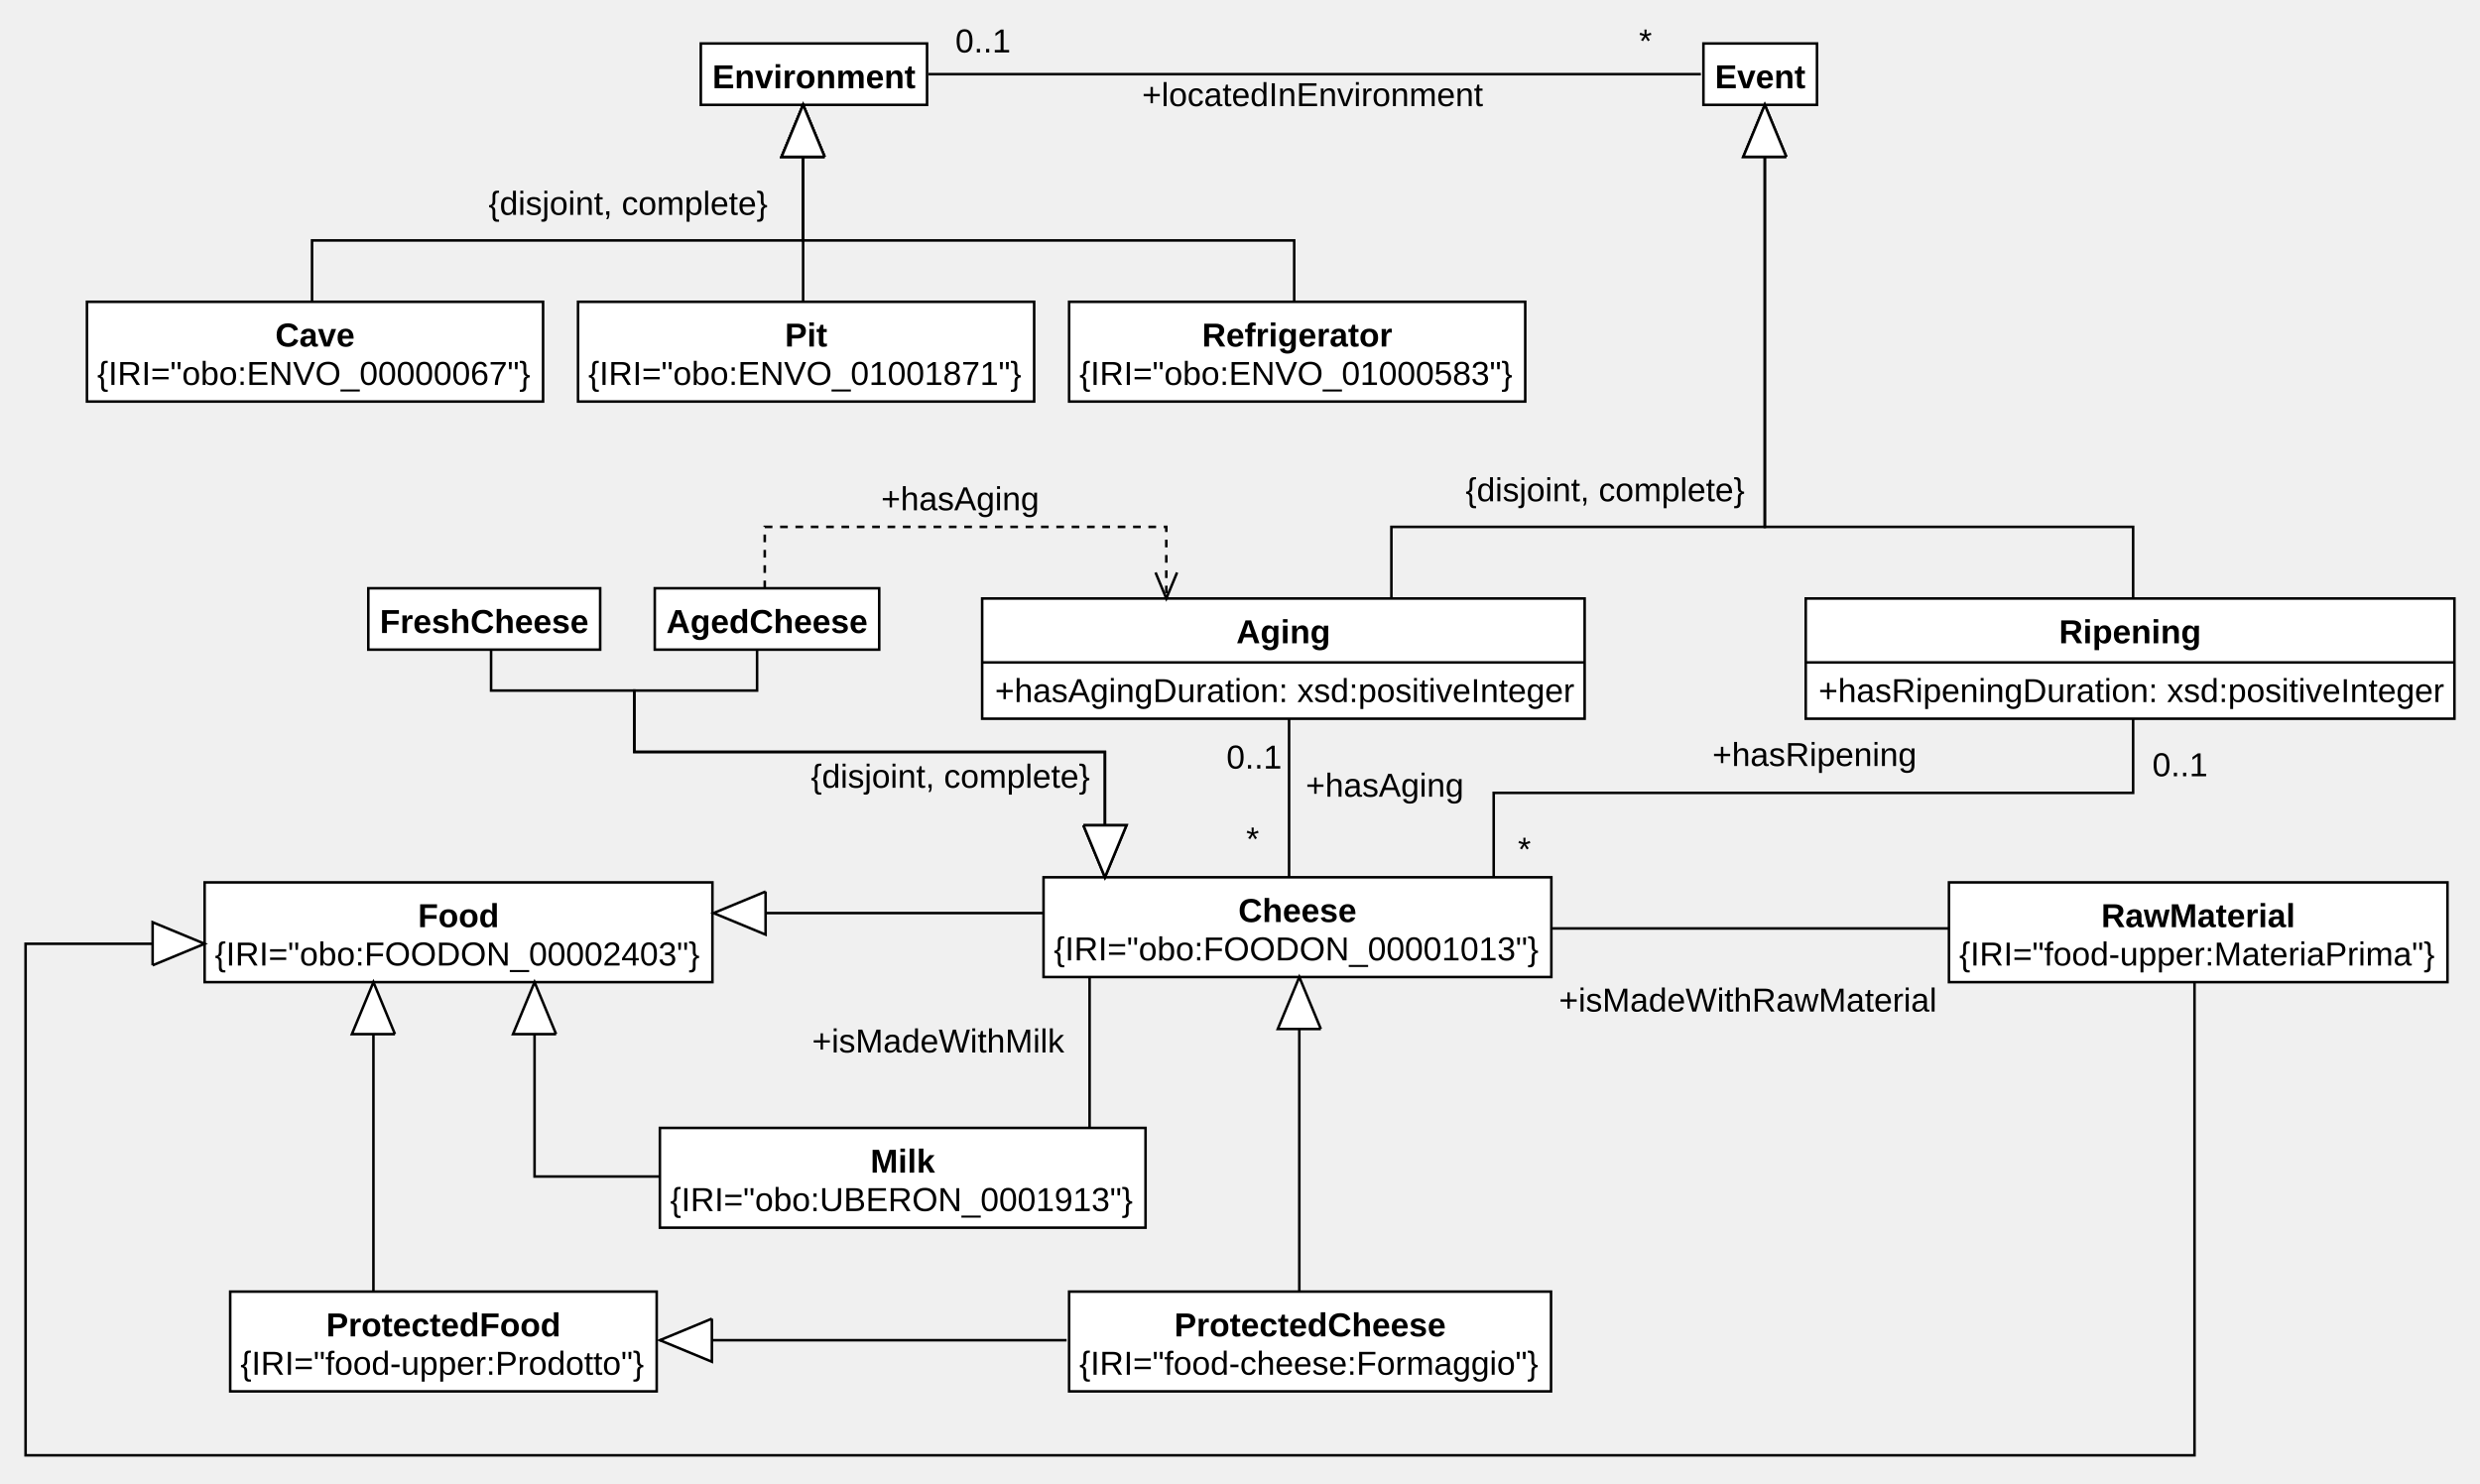
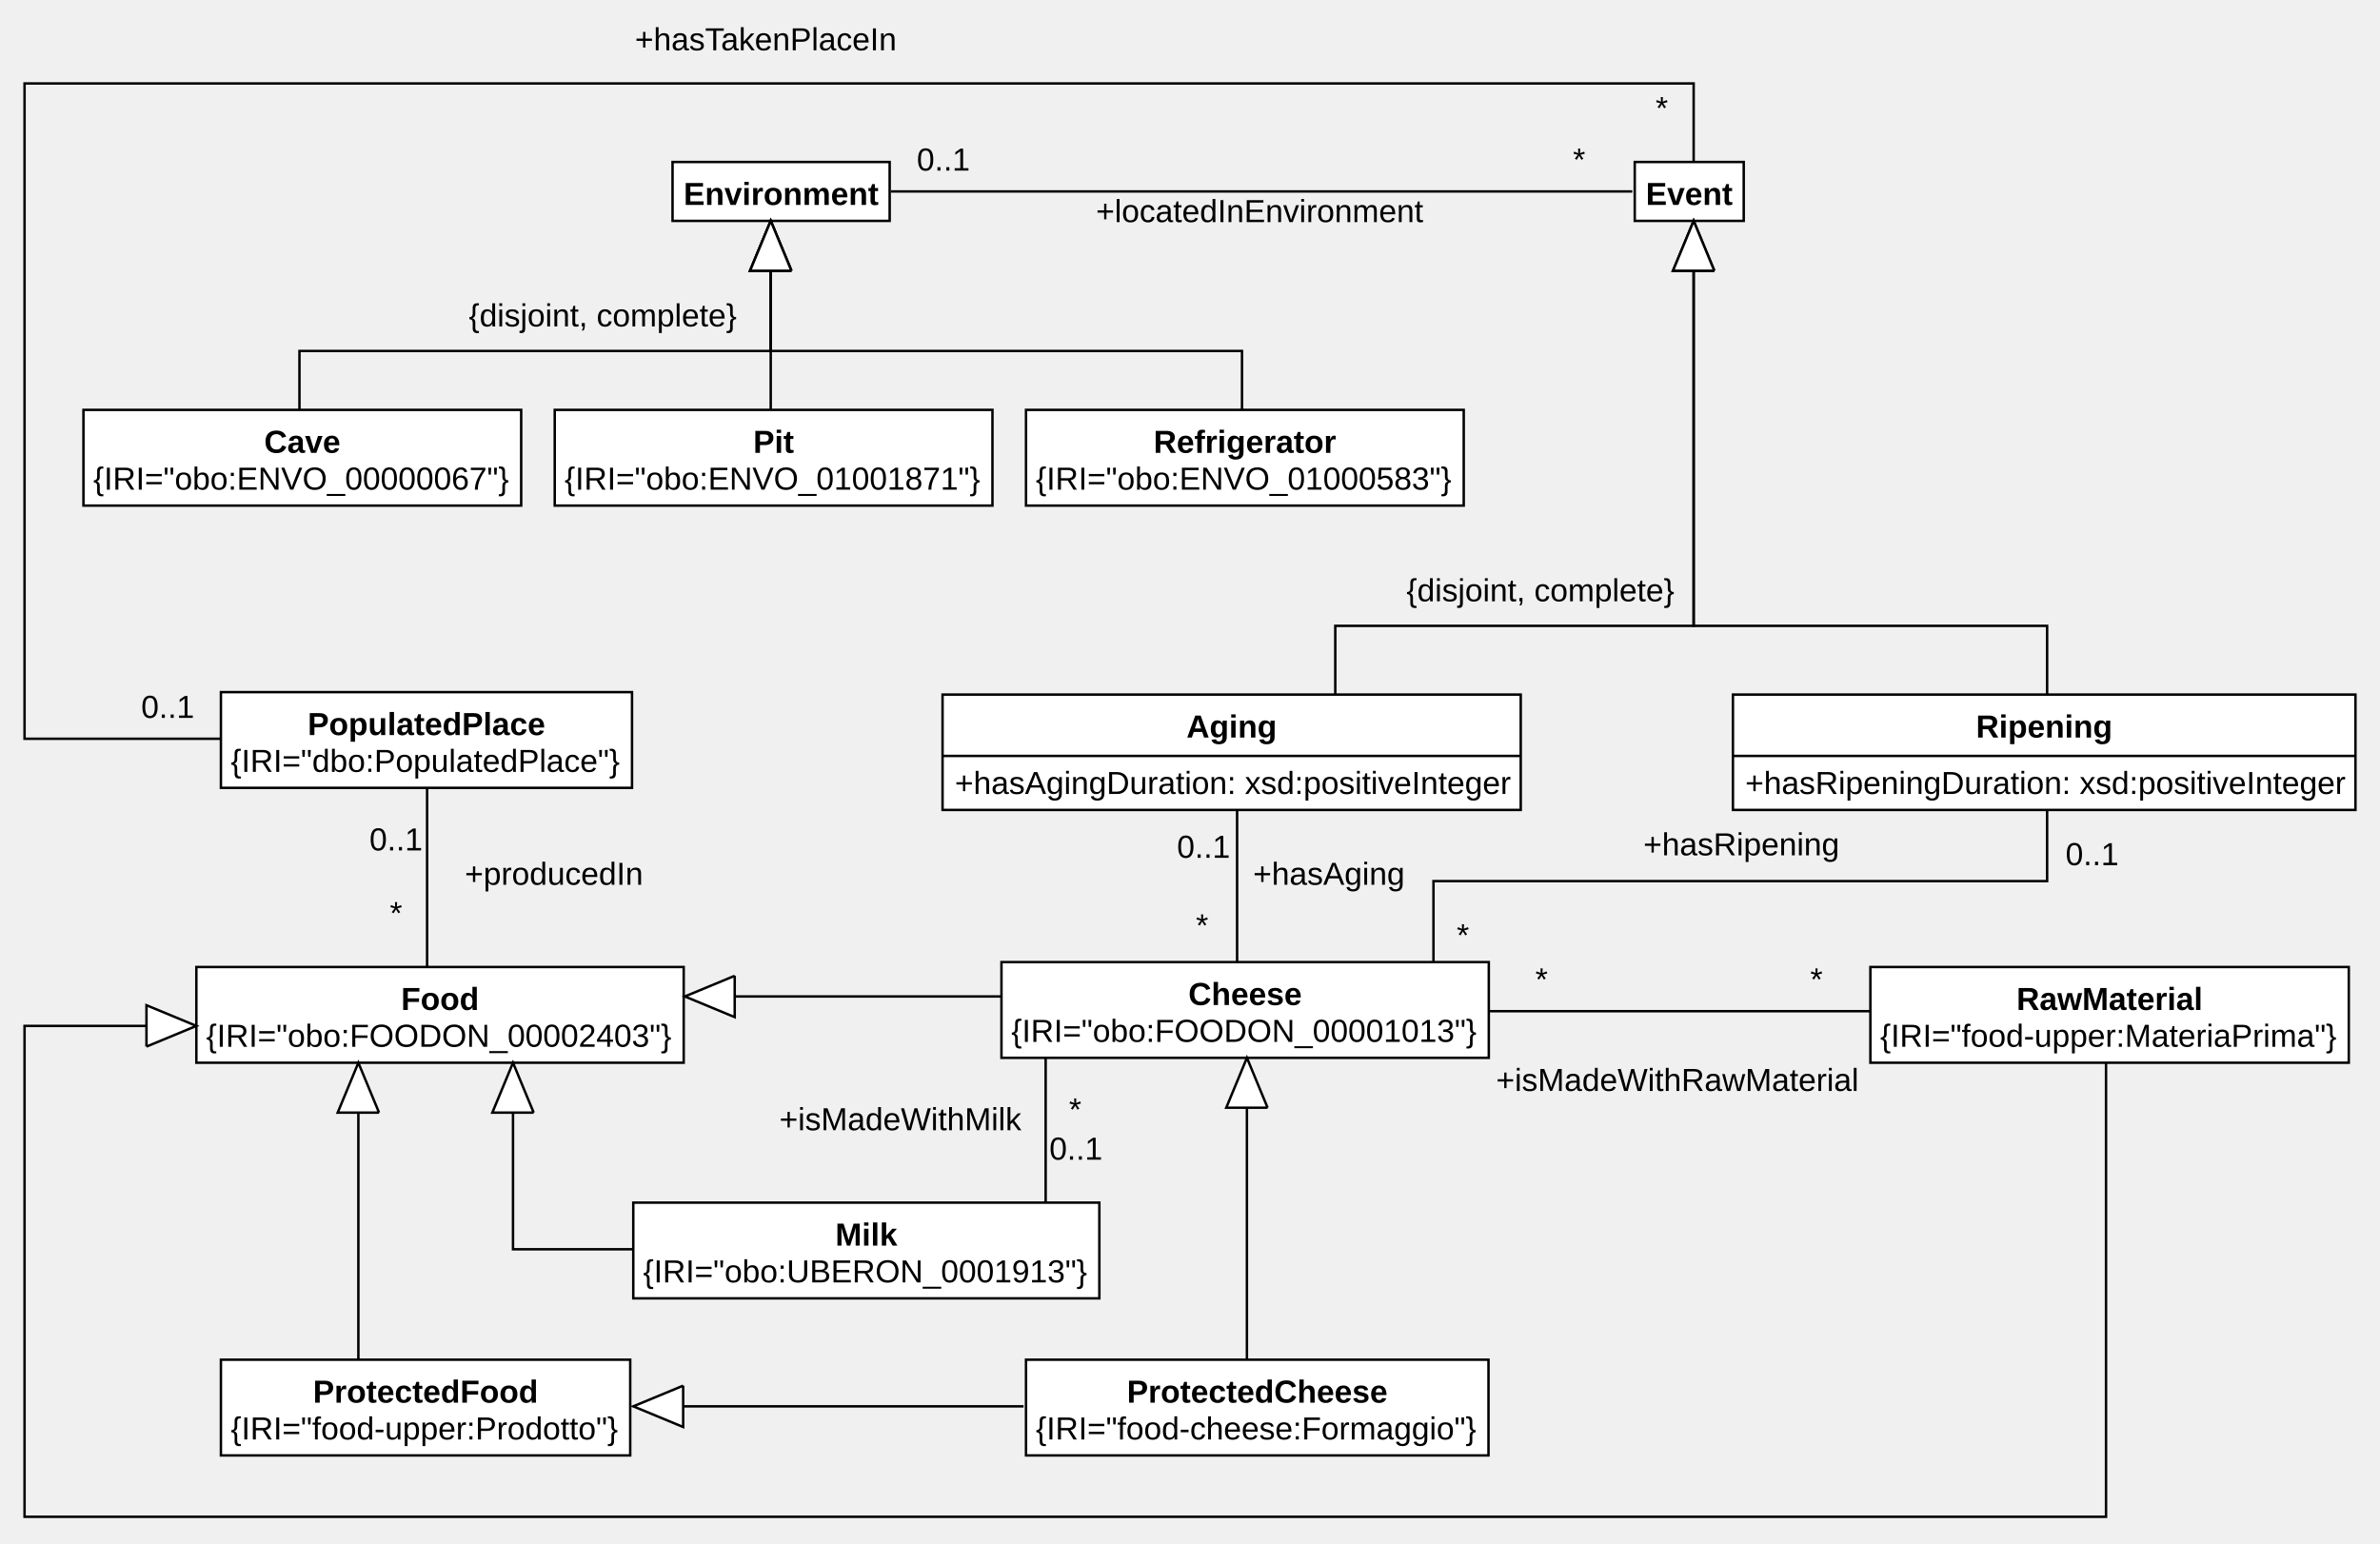
- <svg xmlns="http://www.w3.org/2000/svg" version="1.1" width="969.62" height="580">
+ <svg xmlns="http://www.w3.org/2000/svg" version="1.1" width="969.62" height="629">
  <defs />
  <g>
-     <g transform="translate(-150,-231) scale(1,1)">
+     <g transform="translate(-150,-182) scale(1,1)">
      <rect fill="#ffffff" stroke="none" x="558" y="574" width="198.541" height="39" />
    </g>
-     <g transform="translate(-150,-231) scale(1,1)">
+     <g transform="translate(-150,-182) scale(1,1)">
      <path fill="none" stroke="#000000" d="M 558 574 L 756.541 574 L 756.541 613 L 558 613 L 558 574 Z Z" stroke-miterlimit="10" />
    </g>
-     <g transform="translate(-150,-231) scale(1,1)">
+     <g transform="translate(-150,-182) scale(1,1)">
      <g>
        <path fill="none" stroke="none" />
        <text fill="#000000" stroke="none" font-family="Arial" font-size="13px" font-style="normal" font-weight="bold" text-decoration="none" x="634.146" y="591.5">Cheese</text>
      </g>
    </g>
-     <g transform="translate(-150,-231) scale(1,1)">
+     <g transform="translate(-150,-182) scale(1,1)">
      <g>
        <path fill="none" stroke="none" />
        <text fill="#000000" stroke="none" font-family="Arial" font-size="13px" font-style="normal" font-weight="normal" text-decoration="none" x="562" y="606.5">{IRI="obo:FOODON_00001013"}</text>
      </g>
    </g>
-     <g transform="translate(-150,-231) scale(1,1)">
+     <g transform="translate(-150,-182) scale(1,1)">
      <rect fill="#ffffff" stroke="none" x="534" y="465" width="235.554" height="47" />
    </g>
-     <g transform="translate(-150,-231) scale(1,1)">
+     <g transform="translate(-150,-182) scale(1,1)">
      <path fill="none" stroke="#000000" d="M 534 465 L 769.554 465 L 769.554 512 L 534 512 L 534 465 Z Z" stroke-miterlimit="10" />
    </g>
-     <g transform="translate(-150,-231) scale(1,1)">
+     <g transform="translate(-150,-182) scale(1,1)">
      <path fill="none" stroke="#000000" d="M 534 490 L 769.554 490" stroke-miterlimit="10" />
    </g>
-     <g transform="translate(-150,-231) scale(1,1)">
+     <g transform="translate(-150,-182) scale(1,1)">
      <g>
        <path fill="none" stroke="none" />
        <text fill="#000000" stroke="none" font-family="Arial" font-size="13px" font-style="normal" font-weight="bold" text-decoration="none" x="633.366" y="482.5">Aging</text>
      </g>
    </g>
-     <g transform="translate(-150,-231) scale(1,1)">
+     <g transform="translate(-150,-182) scale(1,1)">
      <g>
        <path fill="none" stroke="none" />
        <text fill="#000000" stroke="none" font-family="Arial" font-size="13px" font-style="normal" font-weight="normal" text-decoration="none" x="539" y="505.5">+hasAgingDuration: xsd:positiveInteger</text>
      </g>
    </g>
-     <g transform="translate(-150,-231) scale(1,1)">
+     <g transform="translate(-150,-182) scale(1,1)">
      <path fill="none" stroke="#000000" d="M 654 574 L 654 512" stroke-miterlimit="10" />
    </g>
-     <g transform="translate(-150,-231) scale(1,1)">
+     <g transform="translate(-150,-182) scale(1,1)">
      <g>
        <path fill="none" stroke="none" />
        <text fill="#000000" stroke="none" font-family="Arial" font-size="13px" font-style="normal" font-weight="normal" text-decoration="none" x="660.5" y="542.5">+hasAging</text>
      </g>
    </g>
-     <g transform="translate(-150,-231) scale(1,1)">
+     <g transform="translate(-150,-182) scale(1,1)">
      <g>
        <path fill="none" stroke="none" />
        <text fill="#000000" stroke="none" font-family="Arial" font-size="13px" font-style="normal" font-weight="normal" text-decoration="none" x="637.22" y="563.5">*</text>
      </g>
    </g>
-     <g transform="translate(-150,-231) scale(1,1)">
+     <g transform="translate(-150,-182) scale(1,1)">
      <g>
        <path fill="none" stroke="none" />
        <text fill="#000000" stroke="none" font-family="Arial" font-size="13px" font-style="normal" font-weight="normal" text-decoration="none" x="629.5" y="531.5">0..1</text>
      </g>
    </g>
-     <g transform="translate(-150,-231) scale(1,1)">
-       <rect fill="#ffffff" stroke="none" x="406" y="461" width="87.749" height="24" />
-     </g>
-     <g transform="translate(-150,-231) scale(1,1)">
-       <path fill="none" stroke="#000000" d="M 406 461 L 493.749 461 L 493.749 485 L 406 485 L 406 461 Z Z" stroke-miterlimit="10" />
-     </g>
-     <g transform="translate(-150,-231) scale(1,1)">
-       <g>
-         <path fill="none" stroke="none" />
-         <text fill="#000000" stroke="none" font-family="Arial" font-size="13px" font-style="normal" font-weight="bold" text-decoration="none" x="410.5" y="478.5">AgedCheese</text>
-       </g>
-     </g>
-     <g transform="translate(-150,-231) scale(1,1)">
-       <path fill="none" stroke="#000000" d="M 446 485 L 446 501 L 398 501 L 398 525 L 582 525 L 582 574" stroke-miterlimit="10" />
-     </g>
-     <g transform="translate(-150,-231) scale(1,1)">
-       <path fill="#FFFFFF" stroke="none" d="M 573.581 553.675 L 582 574 L 590.419 553.675" />
-     </g>
-     <g transform="translate(-150,-231) scale(1,1)">
-       <path fill="none" stroke="#000000" d="M 573.581 553.675 L 582 574 L 590.419 553.675 L 573.581 553.675" stroke-miterlimit="10" />
-     </g>
-     <g transform="translate(-150,-231) scale(1,1)">
-       <path fill="none" stroke="#000000" d="M 449 461 L 449 437 L 606 437 L 606 465" stroke-miterlimit="10" stroke-dasharray="3" />
-     </g>
-     <g transform="translate(-150,-231) scale(1,1)">
-       <path fill="none" stroke="#000000" d="M 601.79 454.837 L 606 465 L 610.21 454.837" stroke-miterlimit="10" />
-     </g>
-     <g transform="translate(-150,-231) scale(1,1)">
-       <g>
-         <path fill="none" stroke="none" />
-         <text fill="#000000" stroke="none" font-family="Arial" font-size="13px" font-style="normal" font-weight="normal" text-decoration="none" x="494.5" y="430.5">+hasAging</text>
-       </g>
-     </g>
-     <g transform="translate(-150,-231) scale(1,1)">
-       <rect fill="#ffffff" stroke="none" x="294" y="461" width="90.65" height="24" />
-     </g>
-     <g transform="translate(-150,-231) scale(1,1)">
-       <path fill="none" stroke="#000000" d="M 294 461 L 384.65 461 L 384.65 485 L 294 485 L 294 461 Z Z" stroke-miterlimit="10" />
-     </g>
-     <g transform="translate(-150,-231) scale(1,1)">
-       <g>
-         <path fill="none" stroke="none" />
-         <text fill="#000000" stroke="none" font-family="Arial" font-size="13px" font-style="normal" font-weight="bold" text-decoration="none" x="298.5" y="478.5">FreshCheese</text>
-       </g>
-     </g>
-     <g transform="translate(-150,-231) scale(1,1)">
-       <path fill="none" stroke="#000000" d="M 342 485 L 342 501 L 398 501 L 398 525 L 582 525 L 582 574" stroke-miterlimit="10" />
-     </g>
-     <g transform="translate(-150,-231) scale(1,1)">
-       <path fill="#FFFFFF" stroke="none" d="M 573.581 553.675 L 582 574 L 590.419 553.675" />
-     </g>
-     <g transform="translate(-150,-231) scale(1,1)">
-       <path fill="none" stroke="#000000" d="M 573.581 553.675 L 582 574 L 590.419 553.675 L 573.581 553.675" stroke-miterlimit="10" />
-     </g>
-     <g transform="translate(-150,-231) scale(1,1)">
-       <g>
-         <path fill="none" stroke="none" />
-         <text fill="#000000" stroke="none" font-family="Arial" font-size="13px" font-style="normal" font-weight="normal" text-decoration="none" x="467" y="539">{disjoint, complete}</text>
-       </g>
-     </g>
-     <g transform="translate(-150,-231) scale(1,1)">
+     <g transform="translate(-150,-182) scale(1,1)">
      <rect fill="#ffffff" stroke="none" x="856" y="465" width="253.62" height="47" />
    </g>
-     <g transform="translate(-150,-231) scale(1,1)">
+     <g transform="translate(-150,-182) scale(1,1)">
      <path fill="none" stroke="#000000" d="M 856 465 L 1109.62 465 L 1109.62 512 L 856 512 L 856 465 Z Z" stroke-miterlimit="10" />
    </g>
-     <g transform="translate(-150,-231) scale(1,1)">
+     <g transform="translate(-150,-182) scale(1,1)">
      <path fill="none" stroke="#000000" d="M 856 490 L 1109.62 490" stroke-miterlimit="10" />
    </g>
-     <g transform="translate(-150,-231) scale(1,1)">
+     <g transform="translate(-150,-182) scale(1,1)">
      <g>
        <path fill="none" stroke="none" />
        <text fill="#000000" stroke="none" font-family="Arial" font-size="13px" font-style="normal" font-weight="bold" text-decoration="none" x="955.007" y="482.5">Ripening</text>
      </g>
    </g>
-     <g transform="translate(-150,-231) scale(1,1)">
+     <g transform="translate(-150,-182) scale(1,1)">
      <g>
        <path fill="none" stroke="none" />
        <text fill="#000000" stroke="none" font-family="Arial" font-size="13px" font-style="normal" font-weight="normal" text-decoration="none" x="861" y="505.5">+hasRipeningDuration: xsd:positiveInteger</text>
      </g>
    </g>
-     <g transform="translate(-150,-231) scale(1,1)">
+     <g transform="translate(-150,-182) scale(1,1)">
      <rect fill="#ffffff" stroke="none" x="816" y="248" width="44.401" height="24" />
    </g>
-     <g transform="translate(-150,-231) scale(1,1)">
+     <g transform="translate(-150,-182) scale(1,1)">
      <path fill="none" stroke="#000000" d="M 816 248 L 860.401 248 L 860.401 272 L 816 272 L 816 248 Z Z" stroke-miterlimit="10" />
    </g>
-     <g transform="translate(-150,-231) scale(1,1)">
+     <g transform="translate(-150,-182) scale(1,1)">
      <g>
        <path fill="none" stroke="none" />
        <text fill="#000000" stroke="none" font-family="Arial" font-size="13px" font-style="normal" font-weight="bold" text-decoration="none" x="820.5" y="265.5">Event</text>
      </g>
    </g>
-     <g transform="translate(-150,-231) scale(1,1)">
+     <g transform="translate(-150,-182) scale(1,1)">
      <path fill="none" stroke="#000000" d="M 694 465 L 694 437 L 840 437 L 840 272" stroke-miterlimit="10" />
    </g>
-     <g transform="translate(-150,-231) scale(1,1)">
+     <g transform="translate(-150,-182) scale(1,1)">
      <path fill="#FFFFFF" stroke="none" d="M 848.419 292.325 L 840 272 L 831.581 292.325" />
    </g>
-     <g transform="translate(-150,-231) scale(1,1)">
+     <g transform="translate(-150,-182) scale(1,1)">
      <path fill="none" stroke="#000000" d="M 848.419 292.325 L 840 272 L 831.581 292.325 L 848.419 292.325" stroke-miterlimit="10" />
    </g>
-     <g transform="translate(-150,-231) scale(1,1)">
+     <g transform="translate(-150,-182) scale(1,1)">
      <path fill="none" stroke="#000000" d="M 984 465 L 984 437 L 840 437 L 840 272" stroke-miterlimit="10" />
    </g>
-     <g transform="translate(-150,-231) scale(1,1)">
+     <g transform="translate(-150,-182) scale(1,1)">
      <path fill="#FFFFFF" stroke="none" d="M 848.419 292.325 L 840 272 L 831.581 292.325" />
    </g>
-     <g transform="translate(-150,-231) scale(1,1)">
+     <g transform="translate(-150,-182) scale(1,1)">
      <path fill="none" stroke="#000000" d="M 848.419 292.325 L 840 272 L 831.581 292.325 L 848.419 292.325" stroke-miterlimit="10" />
    </g>
-     <g transform="translate(-150,-231) scale(1,1)">
+     <g transform="translate(-150,-182) scale(1,1)">
      <rect fill="#ffffff" stroke="none" x="424" y="248" width="88.454" height="24" />
    </g>
-     <g transform="translate(-150,-231) scale(1,1)">
+     <g transform="translate(-150,-182) scale(1,1)">
      <path fill="none" stroke="#000000" d="M 424 248 L 512.454 248 L 512.454 272 L 424 272 L 424 248 Z Z" stroke-miterlimit="10" />
    </g>
-     <g transform="translate(-150,-231) scale(1,1)">
+     <g transform="translate(-150,-182) scale(1,1)">
      <g>
        <path fill="none" stroke="none" />
        <text fill="#000000" stroke="none" font-family="Arial" font-size="13px" font-style="normal" font-weight="bold" text-decoration="none" x="428.5" y="265.5">Environment</text>
      </g>
    </g>
-     <g transform="translate(-150,-231) scale(1,1)">
+     <g transform="translate(-150,-182) scale(1,1)">
      <rect fill="#ffffff" stroke="none" x="184" y="349" width="178.33" height="39" />
    </g>
-     <g transform="translate(-150,-231) scale(1,1)">
+     <g transform="translate(-150,-182) scale(1,1)">
      <path fill="none" stroke="#000000" d="M 184 349 L 362.33 349 L 362.33 388 L 184 388 L 184 349 Z Z" stroke-miterlimit="10" />
    </g>
-     <g transform="translate(-150,-231) scale(1,1)">
+     <g transform="translate(-150,-182) scale(1,1)">
      <g>
        <path fill="none" stroke="none" />
        <text fill="#000000" stroke="none" font-family="Arial" font-size="13px" font-style="normal" font-weight="bold" text-decoration="none" x="257.626" y="366.5">Cave</text>
      </g>
    </g>
-     <g transform="translate(-150,-231) scale(1,1)">
+     <g transform="translate(-150,-182) scale(1,1)">
      <g>
        <path fill="none" stroke="none" />
        <text fill="#000000" stroke="none" font-family="Arial" font-size="13px" font-style="normal" font-weight="normal" text-decoration="none" x="188" y="381.5">{IRI="obo:ENVO_00000067"}</text>
      </g>
    </g>
-     <g transform="translate(-150,-231) scale(1,1)">
+     <g transform="translate(-150,-182) scale(1,1)">
      <rect fill="#ffffff" stroke="none" x="376" y="349" width="178.33" height="39" />
    </g>
-     <g transform="translate(-150,-231) scale(1,1)">
+     <g transform="translate(-150,-182) scale(1,1)">
      <path fill="none" stroke="#000000" d="M 376 349 L 554.33 349 L 554.33 388 L 376 388 L 376 349 Z Z" stroke-miterlimit="10" />
    </g>
-     <g transform="translate(-150,-231) scale(1,1)">
+     <g transform="translate(-150,-182) scale(1,1)">
      <g>
        <path fill="none" stroke="none" />
        <text fill="#000000" stroke="none" font-family="Arial" font-size="13px" font-style="normal" font-weight="bold" text-decoration="none" x="456.859" y="366.5">Pit</text>
      </g>
    </g>
-     <g transform="translate(-150,-231) scale(1,1)">
+     <g transform="translate(-150,-182) scale(1,1)">
      <g>
        <path fill="none" stroke="none" />
        <text fill="#000000" stroke="none" font-family="Arial" font-size="13px" font-style="normal" font-weight="normal" text-decoration="none" x="380" y="381.5">{IRI="obo:ENVO_01001871"}</text>
      </g>
    </g>
-     <g transform="translate(-150,-231) scale(1,1)">
+     <g transform="translate(-150,-182) scale(1,1)">
      <rect fill="#ffffff" stroke="none" x="568" y="349" width="178.33" height="39" />
    </g>
-     <g transform="translate(-150,-231) scale(1,1)">
+     <g transform="translate(-150,-182) scale(1,1)">
      <path fill="none" stroke="#000000" d="M 568 349 L 746.33 349 L 746.33 388 L 568 388 L 568 349 Z Z" stroke-miterlimit="10" />
    </g>
-     <g transform="translate(-150,-231) scale(1,1)">
+     <g transform="translate(-150,-182) scale(1,1)">
      <g>
        <path fill="none" stroke="none" />
        <text fill="#000000" stroke="none" font-family="Arial" font-size="13px" font-style="normal" font-weight="bold" text-decoration="none" x="619.961" y="366.5">Refrigerator</text>
      </g>
    </g>
-     <g transform="translate(-150,-231) scale(1,1)">
+     <g transform="translate(-150,-182) scale(1,1)">
      <g>
        <path fill="none" stroke="none" />
        <text fill="#000000" stroke="none" font-family="Arial" font-size="13px" font-style="normal" font-weight="normal" text-decoration="none" x="572" y="381.5">{IRI="obo:ENVO_01000583"}</text>
      </g>
    </g>
-     <g transform="translate(-150,-231) scale(1,1)">
+     <g transform="translate(-150,-182) scale(1,1)">
      <path fill="none" stroke="#000000" d="M 815 260 L 513 260" stroke-miterlimit="10" />
    </g>
-     <g transform="translate(-150,-231) scale(1,1)">
+     <g transform="translate(-150,-182) scale(1,1)">
      <g>
        <path fill="none" stroke="none" />
        <text fill="#000000" stroke="none" font-family="Arial" font-size="13px" font-style="normal" font-weight="normal" text-decoration="none" x="596.5" y="272.5">+locatedInEnvironment</text>
      </g>
    </g>
-     <g transform="translate(-150,-231) scale(1,1)">
+     <g transform="translate(-150,-182) scale(1,1)">
      <g>
        <path fill="none" stroke="none" />
        <text fill="#000000" stroke="none" font-family="Arial" font-size="13px" font-style="normal" font-weight="normal" text-decoration="none" x="790.812" y="251.5">*</text>
      </g>
    </g>
-     <g transform="translate(-150,-231) scale(1,1)">
+     <g transform="translate(-150,-182) scale(1,1)">
      <g>
        <path fill="none" stroke="none" />
        <text fill="#000000" stroke="none" font-family="Arial" font-size="13px" font-style="normal" font-weight="normal" text-decoration="none" x="523.5" y="251.5">0..1</text>
      </g>
    </g>
-     <g transform="translate(-150,-231) scale(1,1)">
+     <g transform="translate(-150,-182) scale(1,1)">
      <path fill="none" stroke="#000000" d="M 272 349 L 272 325 L 464 325 L 464 272" stroke-miterlimit="10" />
    </g>
-     <g transform="translate(-150,-231) scale(1,1)">
+     <g transform="translate(-150,-182) scale(1,1)">
      <path fill="#FFFFFF" stroke="none" d="M 472.419 292.325 L 464 272 L 455.581 292.325" />
    </g>
-     <g transform="translate(-150,-231) scale(1,1)">
+     <g transform="translate(-150,-182) scale(1,1)">
      <path fill="none" stroke="#000000" d="M 472.419 292.325 L 464 272 L 455.581 292.325 L 472.419 292.325" stroke-miterlimit="10" />
    </g>
-     <g transform="translate(-150,-231) scale(1,1)">
+     <g transform="translate(-150,-182) scale(1,1)">
      <path fill="none" stroke="#000000" d="M 464 349 L 464 272" stroke-miterlimit="10" />
    </g>
-     <g transform="translate(-150,-231) scale(1,1)">
+     <g transform="translate(-150,-182) scale(1,1)">
      <path fill="#FFFFFF" stroke="none" d="M 472.419 292.325 L 464 272 L 455.581 292.325" />
    </g>
-     <g transform="translate(-150,-231) scale(1,1)">
+     <g transform="translate(-150,-182) scale(1,1)">
      <path fill="none" stroke="#000000" d="M 472.419 292.325 L 464 272 L 455.581 292.325 L 472.419 292.325" stroke-miterlimit="10" />
    </g>
-     <g transform="translate(-150,-231) scale(1,1)">
+     <g transform="translate(-150,-182) scale(1,1)">
      <path fill="none" stroke="#000000" d="M 656 349 L 656 325 L 464 325 L 464 272" stroke-miterlimit="10" />
    </g>
-     <g transform="translate(-150,-231) scale(1,1)">
+     <g transform="translate(-150,-182) scale(1,1)">
      <path fill="#FFFFFF" stroke="none" d="M 472.419 292.325 L 464 272 L 455.581 292.325" />
    </g>
-     <g transform="translate(-150,-231) scale(1,1)">
+     <g transform="translate(-150,-182) scale(1,1)">
      <path fill="none" stroke="#000000" d="M 472.419 292.325 L 464 272 L 455.581 292.325 L 472.419 292.325" stroke-miterlimit="10" />
    </g>
-     <g transform="translate(-150,-231) scale(1,1)">
+     <g transform="translate(-150,-182) scale(1,1)">
      <path fill="none" stroke="#000000" d="M 734 574 L 734 541 L 984 541 L 984 512" stroke-miterlimit="10" />
    </g>
-     <g transform="translate(-150,-231) scale(1,1)">
+     <g transform="translate(-150,-182) scale(1,1)">
      <g>
        <path fill="none" stroke="none" />
        <text fill="#000000" stroke="none" font-family="Arial" font-size="13px" font-style="normal" font-weight="normal" text-decoration="none" x="819.5" y="530.5">+hasRipening</text>
      </g>
    </g>
-     <g transform="translate(-150,-231) scale(1,1)">
+     <g transform="translate(-150,-182) scale(1,1)">
      <g>
        <path fill="none" stroke="none" />
        <text fill="#000000" stroke="none" font-family="Arial" font-size="13px" font-style="normal" font-weight="normal" text-decoration="none" x="743.47" y="567.5">*</text>
      </g>
    </g>
-     <g transform="translate(-150,-231) scale(1,1)">
+     <g transform="translate(-150,-182) scale(1,1)">
      <g>
        <path fill="none" stroke="none" />
        <text fill="#000000" stroke="none" font-family="Arial" font-size="13px" font-style="normal" font-weight="normal" text-decoration="none" x="991.5" y="534.5">0..1</text>
      </g>
    </g>
-     <g transform="translate(-150,-231) scale(1,1)">
+     <g transform="translate(-150,-182) scale(1,1)">
      <g>
        <path fill="none" stroke="none" />
        <text fill="#000000" stroke="none" font-family="Arial" font-size="13px" font-style="normal" font-weight="normal" text-decoration="none" x="723" y="427">{disjoint, complete}</text>
      </g>
    </g>
-     <g transform="translate(-150,-231) scale(1,1)">
+     <g transform="translate(-150,-182) scale(1,1)">
      <g>
        <path fill="none" stroke="none" />
        <text fill="#000000" stroke="none" font-family="Arial" font-size="13px" font-style="normal" font-weight="normal" text-decoration="none" x="341" y="315">{disjoint, complete}</text>
      </g>
    </g>
-     <g transform="translate(-150,-231) scale(1,1)">
+     <g transform="translate(-150,-182) scale(1,1)">
      <rect fill="#ffffff" stroke="none" x="230" y="576" width="198.541" height="39" />
    </g>
-     <g transform="translate(-150,-231) scale(1,1)">
+     <g transform="translate(-150,-182) scale(1,1)">
      <path fill="none" stroke="#000000" d="M 230 576 L 428.541 576 L 428.541 615 L 230 615 L 230 576 Z Z" stroke-miterlimit="10" />
    </g>
-     <g transform="translate(-150,-231) scale(1,1)">
+     <g transform="translate(-150,-182) scale(1,1)">
      <g>
        <path fill="none" stroke="none" />
        <text fill="#000000" stroke="none" font-family="Arial" font-size="13px" font-style="normal" font-weight="bold" text-decoration="none" x="313.389" y="593.5">Food</text>
      </g>
    </g>
-     <g transform="translate(-150,-231) scale(1,1)">
+     <g transform="translate(-150,-182) scale(1,1)">
      <g>
        <path fill="none" stroke="none" />
        <text fill="#000000" stroke="none" font-family="Arial" font-size="13px" font-style="normal" font-weight="normal" text-decoration="none" x="234" y="608.5">{IRI="obo:FOODON_00002403"}</text>
      </g>
    </g>
-     <g transform="translate(-150,-231) scale(1,1)">
+     <g transform="translate(-150,-182) scale(1,1)">
      <path fill="none" stroke="#000000" d="M 558 588 L 429 588" stroke-miterlimit="10" />
    </g>
-     <g transform="translate(-150,-231) scale(1,1)">
+     <g transform="translate(-150,-182) scale(1,1)">
      <path fill="#FFFFFF" stroke="none" d="M 449.325 579.581 L 429 588 L 449.325 596.419" />
    </g>
-     <g transform="translate(-150,-231) scale(1,1)">
+     <g transform="translate(-150,-182) scale(1,1)">
      <path fill="none" stroke="#000000" d="M 449.325 579.581 L 429 588 L 449.325 596.419 L 449.325 579.581" stroke-miterlimit="10" />
    </g>
-     <g transform="translate(-150,-231) scale(1,1)">
+     <g transform="translate(-150,-182) scale(1,1)">
      <rect fill="#ffffff" stroke="none" x="408" y="672" width="189.876" height="39" />
    </g>
-     <g transform="translate(-150,-231) scale(1,1)">
+     <g transform="translate(-150,-182) scale(1,1)">
      <path fill="none" stroke="#000000" d="M 408 672 L 597.876 672 L 597.876 711 L 408 711 L 408 672 Z Z" stroke-miterlimit="10" />
    </g>
-     <g transform="translate(-150,-231) scale(1,1)">
+     <g transform="translate(-150,-182) scale(1,1)">
      <g>
        <path fill="none" stroke="none" />
        <text fill="#000000" stroke="none" font-family="Arial" font-size="13px" font-style="normal" font-weight="bold" text-decoration="none" x="490.297" y="689.5">Milk</text>
      </g>
    </g>
-     <g transform="translate(-150,-231) scale(1,1)">
+     <g transform="translate(-150,-182) scale(1,1)">
      <g>
        <path fill="none" stroke="none" />
        <text fill="#000000" stroke="none" font-family="Arial" font-size="13px" font-style="normal" font-weight="normal" text-decoration="none" x="412" y="704.5">{IRI="obo:UBERON_0001913"}</text>
      </g>
    </g>
-     <g transform="translate(-150,-231) scale(1,1)">
+     <g transform="translate(-150,-182) scale(1,1)">
      <path fill="none" stroke="#000000" d="M 408 691 L 359 691 L 359 615" stroke-miterlimit="10" />
    </g>
-     <g transform="translate(-150,-231) scale(1,1)">
+     <g transform="translate(-150,-182) scale(1,1)">
      <path fill="#FFFFFF" stroke="none" d="M 367.419 635.325 L 359 615 L 350.581 635.325" />
    </g>
-     <g transform="translate(-150,-231) scale(1,1)">
+     <g transform="translate(-150,-182) scale(1,1)">
      <path fill="none" stroke="#000000" d="M 367.419 635.325 L 359 615 L 350.581 635.325 L 367.419 635.325" stroke-miterlimit="10" />
    </g>
-     <g transform="translate(-150,-231) scale(1,1)">
+     <g transform="translate(-150,-182) scale(1,1)">
      <path fill="none" stroke="#000000" d="M 576 672 L 576 613" stroke-miterlimit="10" />
    </g>
-     <g transform="translate(-150,-231) scale(1,1)">
+     <g transform="translate(-150,-182) scale(1,1)">
      <g>
        <path fill="none" stroke="none" />
        <text fill="#000000" stroke="none" font-family="Arial" font-size="13px" font-style="normal" font-weight="normal" text-decoration="none" x="467.5" y="642.5">+isMadeWithMilk</text>
      </g>
    </g>
-     <g transform="translate(-150,-231) scale(1,1)">
+     <g transform="translate(-150,-182) scale(1,1)">
+       <g>
+         <path fill="none" stroke="none" />
+         <text fill="#000000" stroke="none" font-family="Arial" font-size="13px" font-style="normal" font-weight="normal" text-decoration="none" x="577.5" y="654.5">0..1</text>
+       </g>
+     </g>
+     <g transform="translate(-150,-182) scale(1,1)">
+       <g>
+         <path fill="none" stroke="none" />
+         <text fill="#000000" stroke="none" font-family="Arial" font-size="13px" font-style="normal" font-weight="normal" text-decoration="none" x="585.5" y="638.5">*</text>
+       </g>
+     </g>
+     <g transform="translate(-150,-182) scale(1,1)">
      <rect fill="#ffffff" stroke="none" x="240" y="736" width="166.752" height="39" />
    </g>
-     <g transform="translate(-150,-231) scale(1,1)">
+     <g transform="translate(-150,-182) scale(1,1)">
      <path fill="none" stroke="#000000" d="M 240 736 L 406.752 736 L 406.752 775 L 240 775 L 240 736 Z Z" stroke-miterlimit="10" />
    </g>
-     <g transform="translate(-150,-231) scale(1,1)">
+     <g transform="translate(-150,-182) scale(1,1)">
      <g>
        <path fill="none" stroke="none" />
        <text fill="#000000" stroke="none" font-family="Arial" font-size="13px" font-style="normal" font-weight="bold" text-decoration="none" x="277.514" y="753.5">ProtectedFood</text>
      </g>
    </g>
-     <g transform="translate(-150,-231) scale(1,1)">
+     <g transform="translate(-150,-182) scale(1,1)">
      <g>
        <path fill="none" stroke="none" />
        <text fill="#000000" stroke="none" font-family="Arial" font-size="13px" font-style="normal" font-weight="normal" text-decoration="none" x="244" y="768.5">{IRI="food-upper:Prodotto"}</text>
      </g>
    </g>
-     <g transform="translate(-150,-231) scale(1,1)">
+     <g transform="translate(-150,-182) scale(1,1)">
      <rect fill="#ffffff" stroke="none" x="568" y="736" width="188.417" height="39" />
    </g>
-     <g transform="translate(-150,-231) scale(1,1)">
+     <g transform="translate(-150,-182) scale(1,1)">
      <path fill="none" stroke="#000000" d="M 568 736 L 756.417 736 L 756.417 775 L 568 775 L 568 736 Z Z" stroke-miterlimit="10" />
    </g>
-     <g transform="translate(-150,-231) scale(1,1)">
+     <g transform="translate(-150,-182) scale(1,1)">
      <g>
        <path fill="none" stroke="none" />
        <text fill="#000000" stroke="none" font-family="Arial" font-size="13px" font-style="normal" font-weight="bold" text-decoration="none" x="609.104" y="753.5">ProtectedCheese</text>
      </g>
    </g>
-     <g transform="translate(-150,-231) scale(1,1)">
+     <g transform="translate(-150,-182) scale(1,1)">
      <g>
        <path fill="none" stroke="none" />
        <text fill="#000000" stroke="none" font-family="Arial" font-size="13px" font-style="normal" font-weight="normal" text-decoration="none" x="572" y="768.5">{IRI="food-cheese:Formaggio"}</text>
      </g>
    </g>
-     <g transform="translate(-150,-231) scale(1,1)">
+     <g transform="translate(-150,-182) scale(1,1)">
      <path fill="none" stroke="#000000" d="M 567 755 L 408 755" stroke-miterlimit="10" />
    </g>
-     <g transform="translate(-150,-231) scale(1,1)">
+     <g transform="translate(-150,-182) scale(1,1)">
      <path fill="#FFFFFF" stroke="none" d="M 428.325 746.581 L 408 755 L 428.325 763.419" />
    </g>
-     <g transform="translate(-150,-231) scale(1,1)">
+     <g transform="translate(-150,-182) scale(1,1)">
      <path fill="none" stroke="#000000" d="M 428.325 746.581 L 408 755 L 428.325 763.419 L 428.325 746.581" stroke-miterlimit="10" />
    </g>
-     <g transform="translate(-150,-231) scale(1,1)">
+     <g transform="translate(-150,-182) scale(1,1)">
      <path fill="none" stroke="#000000" d="M 658 736 L 658 613" stroke-miterlimit="10" />
    </g>
-     <g transform="translate(-150,-231) scale(1,1)">
+     <g transform="translate(-150,-182) scale(1,1)">
      <path fill="#FFFFFF" stroke="none" d="M 666.419 633.325 L 658 613 L 649.581 633.325" />
    </g>
-     <g transform="translate(-150,-231) scale(1,1)">
+     <g transform="translate(-150,-182) scale(1,1)">
      <path fill="none" stroke="#000000" d="M 666.419 633.325 L 658 613 L 649.581 633.325 L 666.419 633.325" stroke-miterlimit="10" />
    </g>
-     <g transform="translate(-150,-231) scale(1,1)">
+     <g transform="translate(-150,-182) scale(1,1)">
      <path fill="none" stroke="#000000" d="M 296 736 L 296 615" stroke-miterlimit="10" />
    </g>
-     <g transform="translate(-150,-231) scale(1,1)">
+     <g transform="translate(-150,-182) scale(1,1)">
      <path fill="#FFFFFF" stroke="none" d="M 304.419 635.325 L 296 615 L 287.581 635.325" />
    </g>
-     <g transform="translate(-150,-231) scale(1,1)">
+     <g transform="translate(-150,-182) scale(1,1)">
      <path fill="none" stroke="#000000" d="M 304.419 635.325 L 296 615 L 287.581 635.325 L 304.419 635.325" stroke-miterlimit="10" />
    </g>
-     <g transform="translate(-150,-231) scale(1,1)">
+     <g transform="translate(-150,-182) scale(1,1)">
      <rect fill="#ffffff" stroke="none" x="912" y="576" width="194.904" height="39" />
    </g>
-     <g transform="translate(-150,-231) scale(1,1)">
+     <g transform="translate(-150,-182) scale(1,1)">
      <path fill="none" stroke="#000000" d="M 912 576 L 1106.904 576 L 1106.904 615 L 912 615 L 912 576 Z Z" stroke-miterlimit="10" />
    </g>
-     <g transform="translate(-150,-231) scale(1,1)">
+     <g transform="translate(-150,-182) scale(1,1)">
      <g>
        <path fill="none" stroke="none" />
        <text fill="#000000" stroke="none" font-family="Arial" font-size="13px" font-style="normal" font-weight="bold" text-decoration="none" x="971.521" y="593.5">RawMaterial</text>
      </g>
    </g>
-     <g transform="translate(-150,-231) scale(1,1)">
+     <g transform="translate(-150,-182) scale(1,1)">
      <g>
        <path fill="none" stroke="none" />
        <text fill="#000000" stroke="none" font-family="Arial" font-size="13px" font-style="normal" font-weight="normal" text-decoration="none" x="916" y="608.5">{IRI="food-upper:MateriaPrima"}</text>
      </g>
    </g>
-     <g transform="translate(-150,-231) scale(1,1)">
+     <g transform="translate(-150,-182) scale(1,1)">
      <path fill="none" stroke="#000000" d="M 1008 615 L 1008 800 L 160 800 L 160 600 L 230 600" stroke-miterlimit="10" />
    </g>
-     <g transform="translate(-150,-231) scale(1,1)">
+     <g transform="translate(-150,-182) scale(1,1)">
      <path fill="#FFFFFF" stroke="none" d="M 209.675 608.419 L 230 600 L 209.675 591.581" />
    </g>
-     <g transform="translate(-150,-231) scale(1,1)">
+     <g transform="translate(-150,-182) scale(1,1)">
      <path fill="none" stroke="#000000" d="M 209.675 608.419 L 230 600 L 209.675 591.581 L 209.675 608.419" stroke-miterlimit="10" />
    </g>
-     <g transform="translate(-150,-231) scale(1,1)">
+     <g transform="translate(-150,-182) scale(1,1)">
      <path fill="none" stroke="#000000" d="M 912 594 L 757 594" stroke-miterlimit="10" />
    </g>
-     <g transform="translate(-150,-231) scale(1,1)">
+     <g transform="translate(-150,-182) scale(1,1)">
      <g>
        <path fill="none" stroke="none" />
        <text fill="#000000" stroke="none" font-family="Arial" font-size="13px" font-style="normal" font-weight="normal" text-decoration="none" x="759.5" y="626.5">+isMadeWithRawMaterial</text>
+       </g>
+     </g>
+     <g transform="translate(-150,-182) scale(1,1)">
+       <g>
+         <path fill="none" stroke="none" />
+         <text fill="#000000" stroke="none" font-family="Arial" font-size="13px" font-style="normal" font-weight="normal" text-decoration="none" x="887.5" y="585.5">*</text>
+       </g>
+     </g>
+     <g transform="translate(-150,-182) scale(1,1)">
+       <g>
+         <path fill="none" stroke="none" />
+         <text fill="#000000" stroke="none" font-family="Arial" font-size="13px" font-style="normal" font-weight="normal" text-decoration="none" x="775.5" y="585.5">*</text>
+       </g>
+     </g>
+     <g transform="translate(-150,-182) scale(1,1)">
+       <rect fill="#ffffff" stroke="none" x="240" y="464" width="167.488" height="39" />
+     </g>
+     <g transform="translate(-150,-182) scale(1,1)">
+       <path fill="none" stroke="#000000" d="M 240 464 L 407.488 464 L 407.488 503 L 240 503 L 240 464 Z Z" stroke-miterlimit="10" />
+     </g>
+     <g transform="translate(-150,-182) scale(1,1)">
+       <g>
+         <path fill="none" stroke="none" />
+         <text fill="#000000" stroke="none" font-family="Arial" font-size="13px" font-style="normal" font-weight="bold" text-decoration="none" x="275.34" y="481.5">PopulatedPlace</text>
+       </g>
+     </g>
+     <g transform="translate(-150,-182) scale(1,1)">
+       <g>
+         <path fill="none" stroke="none" />
+         <text fill="#000000" stroke="none" font-family="Arial" font-size="13px" font-style="normal" font-weight="normal" text-decoration="none" x="244" y="496.5">{IRI="dbo:PopulatedPlace"}</text>
+       </g>
+     </g>
+     <g transform="translate(-150,-182) scale(1,1)">
+       <path fill="none" stroke="#000000" d="M 324 503 L 324 576" stroke-miterlimit="10" />
+     </g>
+     <g transform="translate(-150,-182) scale(1,1)">
+       <g>
+         <path fill="none" stroke="none" />
+         <text fill="#000000" stroke="none" font-family="Arial" font-size="13px" font-style="normal" font-weight="normal" text-decoration="none" x="339.356" y="542.5">+producedIn</text>
+       </g>
+     </g>
+     <g transform="translate(-150,-182) scale(1,1)">
+       <g>
+         <path fill="none" stroke="none" />
+         <text fill="#000000" stroke="none" font-family="Arial" font-size="13px" font-style="normal" font-weight="normal" text-decoration="none" x="300.5" y="528.5">0..1</text>
+       </g>
+     </g>
+     <g transform="translate(-150,-182) scale(1,1)">
+       <g>
+         <path fill="none" stroke="none" />
+         <text fill="#000000" stroke="none" font-family="Arial" font-size="13px" font-style="normal" font-weight="normal" text-decoration="none" x="308.812" y="558.5">*</text>
+       </g>
+     </g>
+     <g transform="translate(-150,-182) scale(1,1)">
+       <path fill="none" stroke="#000000" d="M 240 483 L 160 483 L 160 216 L 840 216 L 840 248" stroke-miterlimit="10" />
+     </g>
+     <g transform="translate(-150,-182) scale(1,1)">
+       <g>
+         <path fill="none" stroke="none" />
+         <text fill="#000000" stroke="none" font-family="Arial" font-size="13px" font-style="normal" font-weight="normal" text-decoration="none" x="408.671" y="202.5">+hasTakenPlaceIn</text>
+       </g>
+     </g>
+     <g transform="translate(-150,-182) scale(1,1)">
+       <g>
+         <path fill="none" stroke="none" />
+         <text fill="#000000" stroke="none" font-family="Arial" font-size="13px" font-style="normal" font-weight="normal" text-decoration="none" x="207.5" y="474.5">0..1</text>
+       </g>
+     </g>
+     <g transform="translate(-150,-182) scale(1,1)">
+       <g>
+         <path fill="none" stroke="none" />
+         <text fill="#000000" stroke="none" font-family="Arial" font-size="13px" font-style="normal" font-weight="normal" text-decoration="none" x="824.5" y="230.5">*</text>
      </g>
    </g>
  </g>
</svg>
